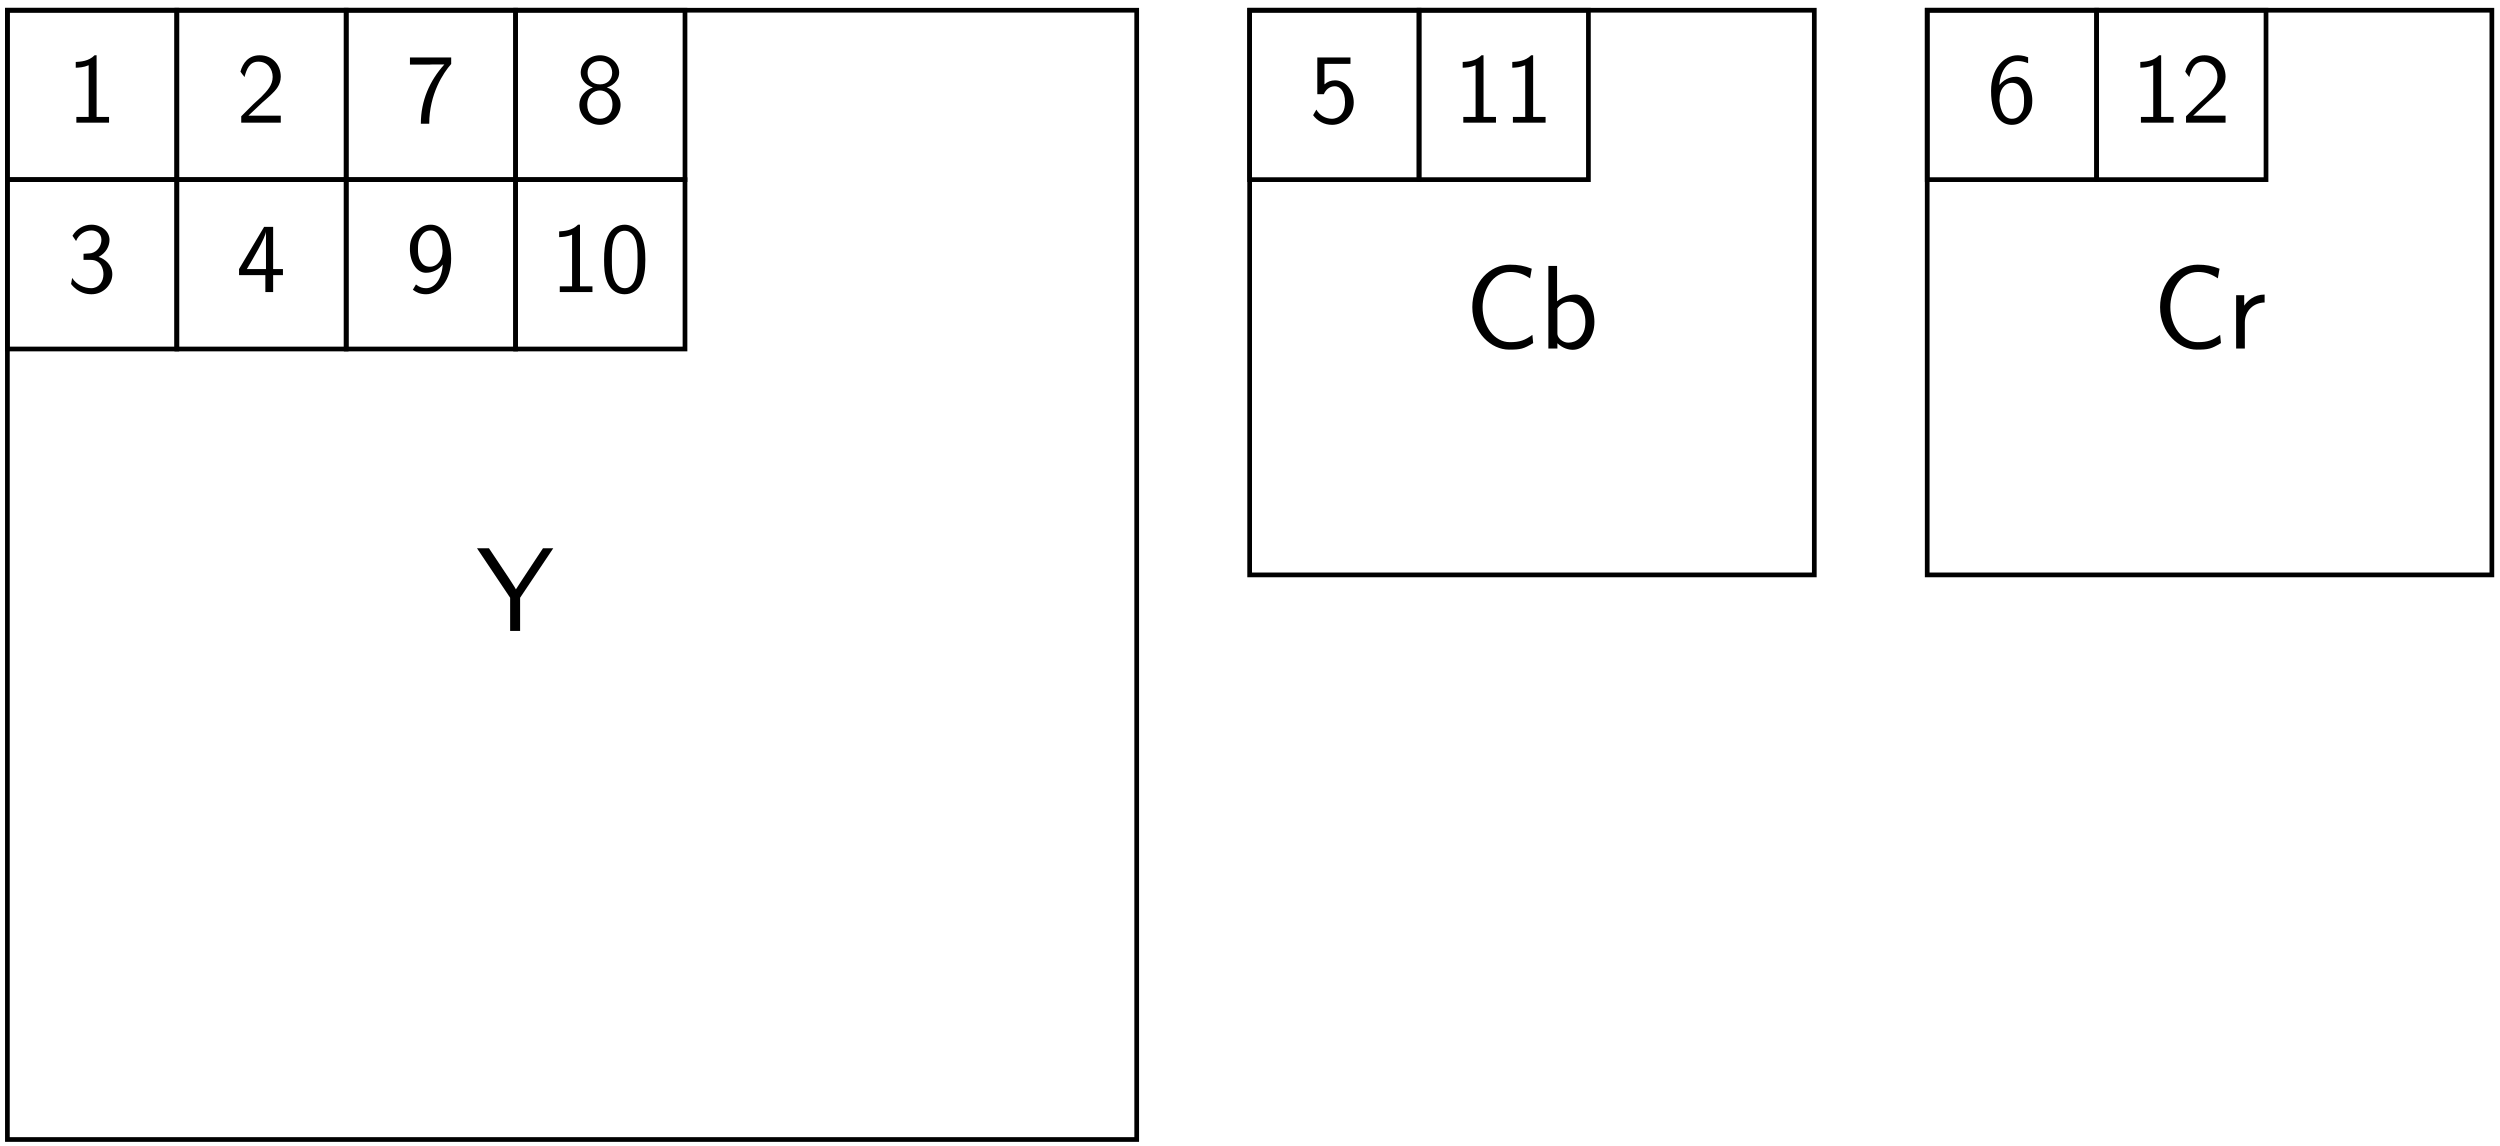
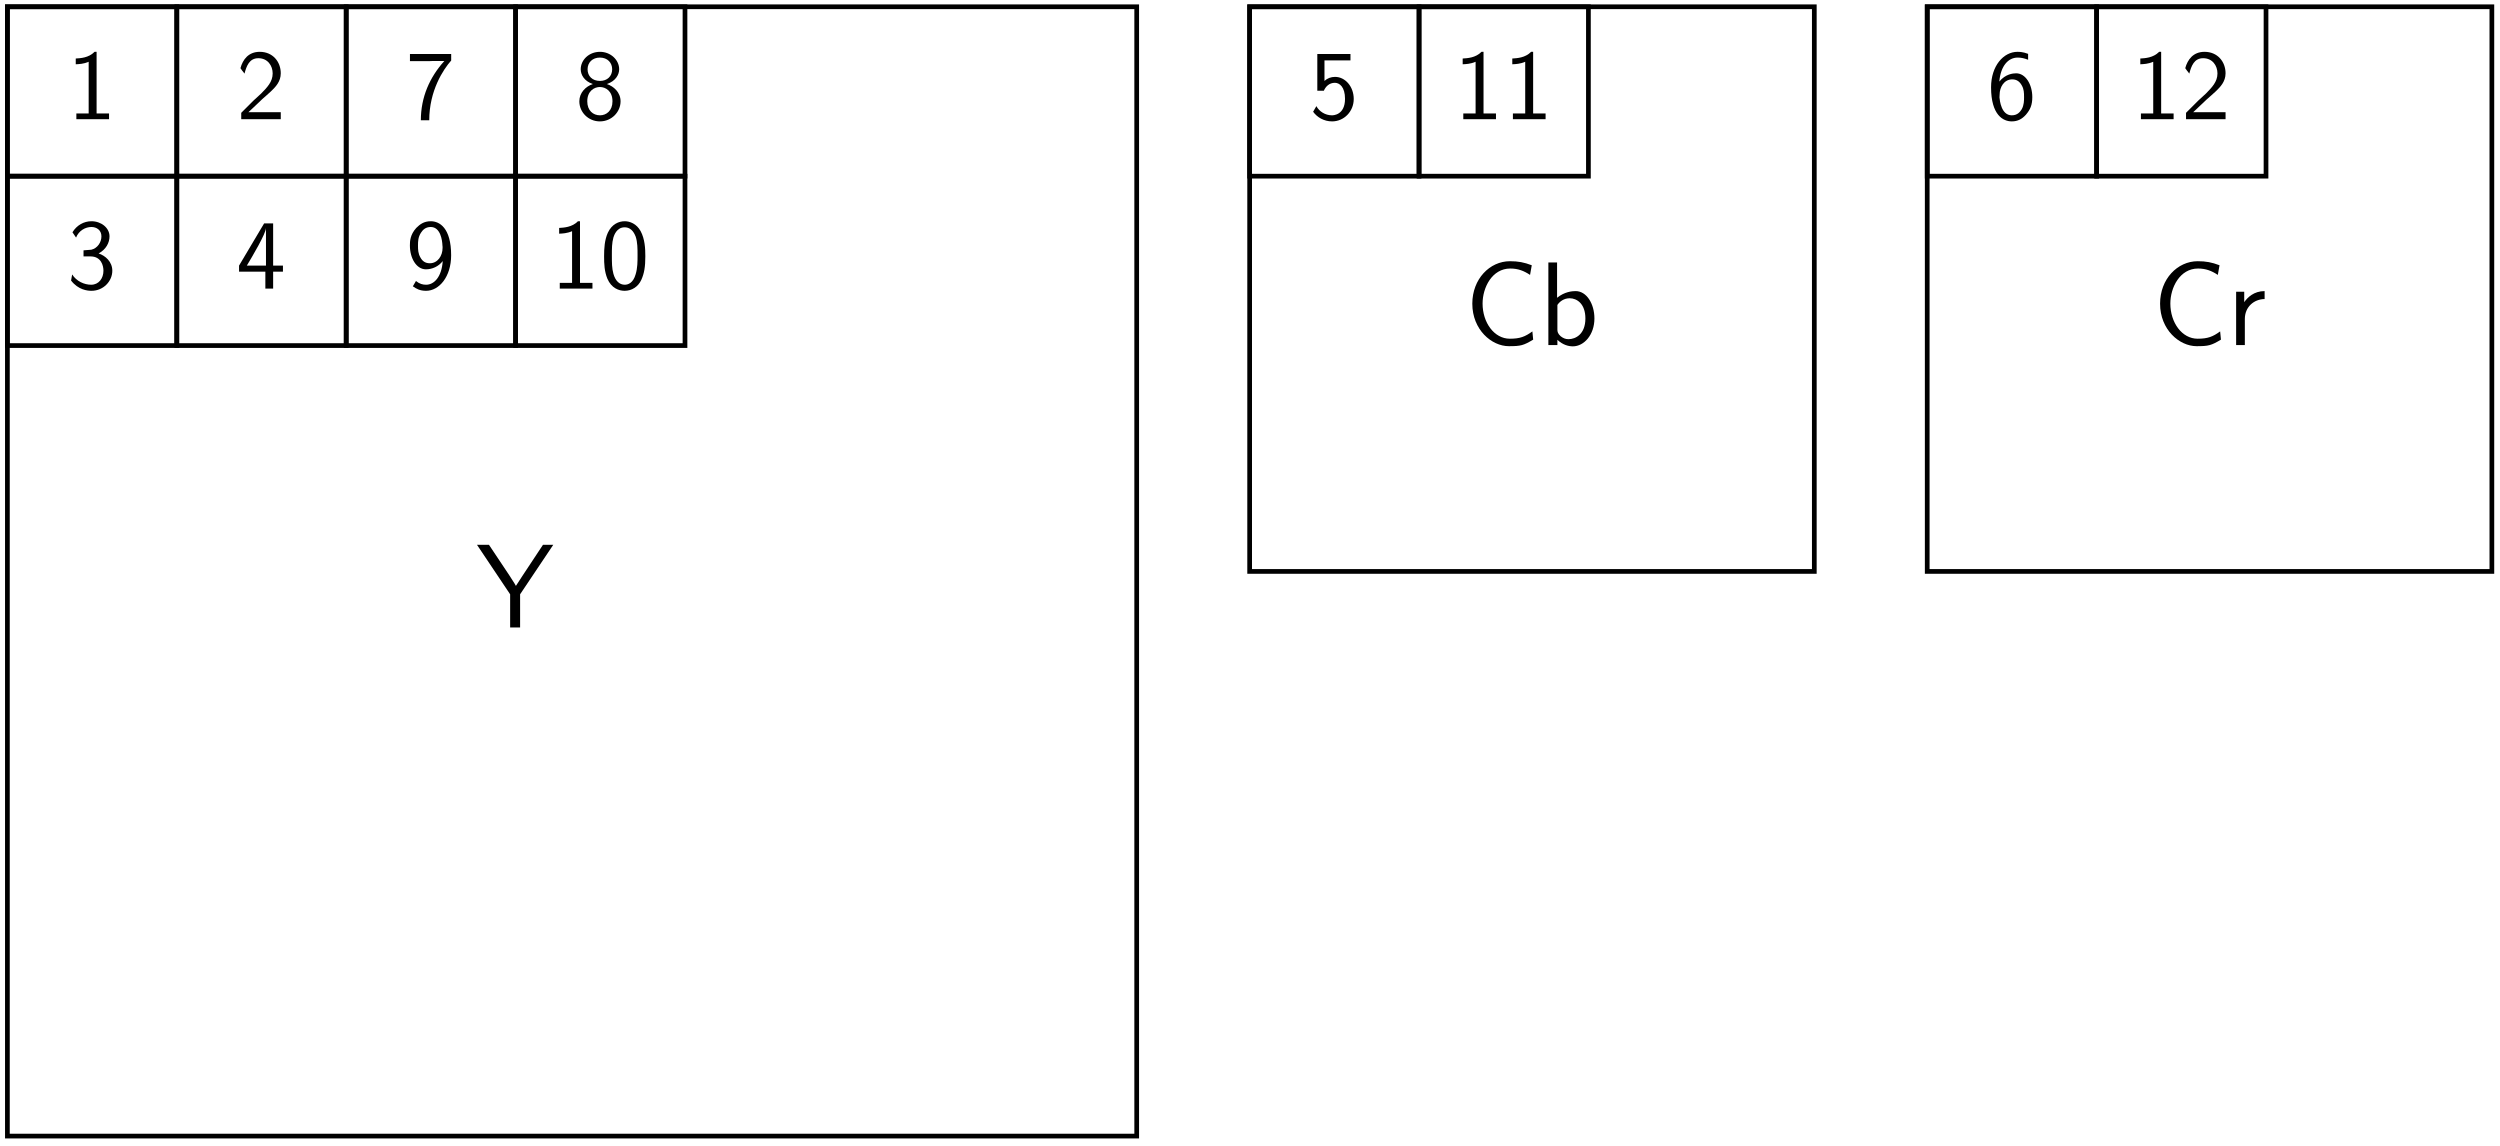
- <svg xmlns="http://www.w3.org/2000/svg" xmlns:xlink="http://www.w3.org/1999/xlink" width="251pt" height="115pt" viewBox="0 0 251 115" version="1.1">
+ <svg xmlns="http://www.w3.org/2000/svg" xmlns:xlink="http://www.w3.org/1999/xlink" width="251" height="115" viewBox="0 0 251 115">
  <defs>
    <g>
-       <symbol overflow="visible" id="glyph0-0">
-         <path style="stroke:none;" d="" />
-       </symbol>
-       <symbol overflow="visible" id="glyph0-1">
-         <path style="stroke:none;" d="M 1.531 -5.906 L 4.141 -5.906 L 4.141 -6.547 L 0.812 -6.547 L 0.812 -2.859 L 1.469 -2.859 C 1.641 -3.266 2 -3.656 2.578 -3.656 C 3.047 -3.656 3.594 -3.234 3.594 -2.047 C 3.594 -0.391 2.375 -0.391 2.281 -0.391 C 1.609 -0.391 1 -0.781 0.719 -1.312 L 0.391 -0.75 C 0.797 -0.188 1.484 0.219 2.297 0.219 C 3.484 0.219 4.469 -0.766 4.469 -2.031 C 4.469 -3.266 3.625 -4.25 2.594 -4.25 C 2.188 -4.25 1.812 -4.109 1.531 -3.844 Z M 1.531 -5.906 " />
-       </symbol>
-       <symbol overflow="visible" id="glyph0-2">
-         <path style="stroke:none;" d="M 2.984 -6.766 L 2.781 -6.766 C 2.188 -6.156 1.359 -6.125 0.891 -6.094 L 0.891 -5.516 C 1.219 -5.531 1.688 -5.547 2.188 -5.766 L 2.188 -0.578 L 0.953 -0.578 L 0.953 0 L 4.234 0 L 4.234 -0.578 L 2.984 -0.578 Z M 2.984 -6.766 " />
-       </symbol>
-       <symbol overflow="visible" id="glyph0-3">
-         <path style="stroke:none;" d="M 4.141 -6.562 C 3.625 -6.766 3.219 -6.766 3.078 -6.766 C 1.672 -6.766 0.422 -5.359 0.422 -3.203 C 0.422 -0.391 1.656 0.219 2.5 0.219 C 3.094 0.219 3.531 -0.016 3.922 -0.453 C 4.359 -0.969 4.562 -1.422 4.562 -2.219 C 4.562 -3.484 3.891 -4.609 2.938 -4.609 C 2.625 -4.609 1.859 -4.531 1.25 -3.781 C 1.391 -5.391 2.172 -6.188 3.094 -6.188 C 3.469 -6.188 3.781 -6.109 4.141 -5.969 Z M 1.266 -2.188 C 1.266 -2.328 1.266 -2.344 1.281 -2.469 C 1.281 -3.203 1.719 -4 2.547 -4 C 3.031 -4 3.312 -3.75 3.516 -3.375 C 3.719 -3.016 3.734 -2.656 3.734 -2.219 C 3.734 -1.875 3.734 -1.422 3.5 -1 C 3.328 -0.734 3.078 -0.391 2.5 -0.391 C 1.453 -0.391 1.297 -1.859 1.266 -2.188 Z M 1.266 -2.188 " />
-       </symbol>
-       <symbol overflow="visible" id="glyph0-4">
-         <path style="stroke:none;" d="M 1.734 -1.875 L 0.5 -0.641 L 0.5 0 L 4.469 0 L 4.469 -0.703 L 2.656 -0.703 C 2.547 -0.703 2.422 -0.703 2.297 -0.703 L 1.219 -0.703 C 1.531 -0.984 2.297 -1.719 2.609 -2.016 C 2.797 -2.188 3.297 -2.609 3.484 -2.797 C 3.938 -3.234 4.469 -3.766 4.469 -4.609 C 4.469 -5.766 3.672 -6.766 2.359 -6.766 C 1.219 -6.766 0.656 -5.984 0.422 -5.125 C 0.531 -4.953 0.594 -4.891 0.609 -4.859 C 0.625 -4.844 0.734 -4.719 0.828 -4.578 C 1.031 -5.344 1.312 -6.125 2.219 -6.125 C 3.156 -6.125 3.656 -5.375 3.656 -4.594 C 3.656 -3.75 3.094 -3.188 2.5 -2.578 Z M 1.734 -1.875 " />
-       </symbol>
-       <symbol overflow="visible" id="glyph0-5">
-         <path style="stroke:none;" d="M 2.312 -5.828 C 2.438 -5.828 2.547 -5.844 2.672 -5.844 L 3.875 -5.844 C 2.406 -4.219 1.516 -2.219 1.516 0.109 L 2.359 0.109 C 2.359 -2.875 3.781 -5.016 4.562 -5.891 L 4.562 -6.547 L 0.422 -6.547 L 0.422 -5.828 Z M 2.312 -5.828 " />
-       </symbol>
-       <symbol overflow="visible" id="glyph0-6">
-         <path style="stroke:none;" d="M 3.188 -3.531 C 4.078 -3.828 4.422 -4.484 4.422 -5.016 C 4.422 -5.953 3.562 -6.766 2.5 -6.766 C 1.375 -6.766 0.562 -5.938 0.562 -5.016 C 0.562 -4.484 0.891 -3.828 1.781 -3.531 C 1.062 -3.297 0.422 -2.656 0.422 -1.797 C 0.422 -0.703 1.328 0.219 2.484 0.219 C 3.672 0.219 4.562 -0.734 4.562 -1.797 C 4.562 -2.703 3.859 -3.312 3.188 -3.531 Z M 2.5 -3.844 C 1.719 -3.844 1.25 -4.328 1.25 -5.016 C 1.25 -5.703 1.75 -6.188 2.484 -6.188 C 3.266 -6.188 3.719 -5.656 3.719 -5.016 C 3.719 -4.297 3.203 -3.844 2.5 -3.844 Z M 2.5 -0.391 C 1.797 -0.391 1.219 -0.875 1.219 -1.797 C 1.219 -2.844 1.938 -3.234 2.484 -3.234 C 3.062 -3.234 3.75 -2.828 3.75 -1.797 C 3.75 -0.844 3.125 -0.391 2.5 -0.391 Z M 2.5 -0.391 " />
-       </symbol>
-       <symbol overflow="visible" id="glyph0-7">
-         <path style="stroke:none;" d="M 0.719 -0.234 C 1.062 0.016 1.422 0.219 2.047 0.219 C 3.344 0.219 4.562 -1.172 4.562 -3.344 C 4.562 -6.125 3.375 -6.766 2.516 -6.766 C 1.828 -6.766 1.422 -6.453 1.062 -6.094 C 0.438 -5.406 0.422 -4.75 0.422 -4.328 C 0.422 -3.047 1.078 -1.938 2.031 -1.938 C 2.656 -1.938 3.297 -2.219 3.719 -2.766 C 3.609 -1.156 2.844 -0.391 2.047 -0.391 C 1.719 -0.391 1.391 -0.469 1.031 -0.766 Z M 3.688 -4.344 C 3.703 -4.266 3.703 -4.172 3.703 -4.094 C 3.703 -3.281 3.203 -2.547 2.422 -2.547 C 1.953 -2.547 1.672 -2.766 1.469 -3.141 C 1.25 -3.531 1.234 -3.891 1.234 -4.328 C 1.234 -4.766 1.25 -5.172 1.531 -5.609 C 1.719 -5.906 2 -6.188 2.516 -6.188 C 3.5 -6.188 3.672 -4.828 3.688 -4.344 Z M 3.688 -4.344 " />
-       </symbol>
-       <symbol overflow="visible" id="glyph0-8">
-         <path style="stroke:none;" d="M 4.562 -3.25 C 4.562 -4.031 4.516 -4.969 4.094 -5.766 C 3.688 -6.516 3 -6.766 2.5 -6.766 C 1.906 -6.766 1.203 -6.484 0.797 -5.609 C 0.469 -4.875 0.422 -4.047 0.422 -3.25 C 0.422 -2.469 0.453 -1.734 0.75 -1 C 1.156 -0.047 1.906 0.219 2.484 0.219 C 3.203 0.219 3.844 -0.188 4.156 -0.875 C 4.453 -1.531 4.562 -2.188 4.562 -3.25 Z M 2.5 -0.391 C 1.969 -0.391 1.562 -0.766 1.359 -1.484 C 1.203 -2.047 1.203 -2.594 1.203 -3.375 C 1.203 -4 1.203 -4.594 1.359 -5.141 C 1.422 -5.328 1.672 -6.156 2.484 -6.156 C 3.266 -6.156 3.516 -5.391 3.594 -5.219 C 3.781 -4.656 3.781 -3.984 3.781 -3.375 C 3.781 -2.719 3.781 -2.078 3.594 -1.453 C 3.344 -0.547 2.812 -0.391 2.5 -0.391 Z M 2.5 -0.391 " />
-       </symbol>
-       <symbol overflow="visible" id="glyph0-9">
-         <path style="stroke:none;" d="M 0.922 -5.125 C 1.203 -5.828 1.859 -6.188 2.469 -6.188 C 2.984 -6.188 3.469 -5.875 3.469 -5.25 C 3.469 -4.641 3.062 -4.047 2.453 -3.906 C 2.391 -3.891 2.375 -3.891 1.672 -3.844 L 1.672 -3.234 L 2.375 -3.234 C 3.453 -3.234 3.672 -2.297 3.672 -1.797 C 3.672 -1.031 3.203 -0.391 2.438 -0.391 C 1.75 -0.391 0.969 -0.734 0.531 -1.422 L 0.422 -0.812 C 1.141 0.125 2.062 0.219 2.469 0.219 C 3.672 0.219 4.562 -0.75 4.562 -1.797 C 4.562 -2.703 3.859 -3.312 3.188 -3.531 C 3.938 -3.938 4.281 -4.609 4.281 -5.25 C 4.281 -6.094 3.453 -6.766 2.469 -6.766 C 1.703 -6.766 0.984 -6.359 0.562 -5.656 Z M 0.922 -5.125 " />
-       </symbol>
-       <symbol overflow="visible" id="glyph0-10">
-         <path style="stroke:none;" d="M 3.703 -1.703 L 4.688 -1.703 L 4.688 -2.312 L 3.703 -2.312 L 3.703 -6.547 L 2.797 -6.547 L 0.281 -2.312 L 0.281 -1.703 L 2.922 -1.703 L 2.922 0 L 3.703 0 Z M 1.062 -2.312 C 1.578 -3.172 2.984 -5.531 2.984 -6.094 L 2.984 -2.312 Z M 1.062 -2.312 " />
-       </symbol>
-       <symbol overflow="visible" id="glyph1-0">
-         <path style="stroke:none;" d="" />
-       </symbol>
-       <symbol overflow="visible" id="glyph1-1">
-         <path style="stroke:none;" d="M 7.688 -8.297 L 6.656 -8.297 L 4.609 -5.203 C 4.375 -4.859 4.141 -4.5 3.938 -4.172 C 3.906 -4.234 3.781 -4.469 3.266 -5.25 L 1.234 -8.297 L 0.031 -8.297 L 3.359 -3.328 L 3.359 0 L 4.359 0 L 4.359 -3.328 Z M 7.688 -8.297 " />
-       </symbol>
-       <symbol overflow="visible" id="glyph1-2">
-         <path style="stroke:none;" d="M 6.812 -1.375 C 6.078 -0.844 5.578 -0.641 4.547 -0.641 C 2.984 -0.641 1.812 -2.25 1.812 -4.172 C 1.812 -5.781 2.766 -7.688 4.594 -7.688 C 5.375 -7.688 5.969 -7.453 6.578 -7.047 L 6.75 -8.016 C 5.969 -8.312 5.391 -8.422 4.562 -8.422 C 2.531 -8.422 0.781 -6.641 0.781 -4.156 C 0.781 -1.547 2.719 0.109 4.453 0.109 C 5.656 0.109 5.922 0.031 6.891 -0.547 Z M 6.812 -1.375 " />
-       </symbol>
-       <symbol overflow="visible" id="glyph1-3">
-         <path style="stroke:none;" d="M 1.812 -8.297 L 0.938 -8.297 L 0.938 0 L 1.844 0 L 1.844 -0.531 C 2.391 -0.016 2.969 0.125 3.391 0.125 C 4.531 0.125 5.562 -1.047 5.562 -2.672 C 5.562 -4.141 4.781 -5.422 3.672 -5.422 C 3.328 -5.422 2.562 -5.359 1.812 -4.75 Z M 1.844 -4.031 C 2.062 -4.359 2.484 -4.703 3.078 -4.703 C 3.797 -4.703 4.656 -4.156 4.656 -2.672 C 4.656 -1.109 3.688 -0.594 2.953 -0.594 C 2.625 -0.594 2.391 -0.719 2.172 -0.891 C 1.891 -1.141 1.844 -1.344 1.844 -1.547 Z M 1.844 -4.031 " />
-       </symbol>
-       <symbol overflow="visible" id="glyph1-4">
-         <path style="stroke:none;" d="M 1.812 -2.625 C 1.812 -3.828 2.719 -4.609 3.797 -4.625 L 3.797 -5.422 C 2.719 -5.422 2.078 -4.781 1.75 -4.312 L 1.75 -5.359 L 0.938 -5.359 L 0.938 0 L 1.812 0 Z M 1.812 -2.625 " />
-       </symbol>
+       <g id="glyph-0-0">
+ </g>
+       <g id="glyph-0-1">
+         <path d="M 1.531 -5.906 L 4.141 -5.906 L 4.141 -6.547 L 0.812 -6.547 L 0.812 -2.859 L 1.469 -2.859 C 1.641 -3.266 2 -3.656 2.578 -3.656 C 3.047 -3.656 3.594 -3.234 3.594 -2.047 C 3.594 -0.391 2.375 -0.391 2.281 -0.391 C 1.609 -0.391 1 -0.781 0.719 -1.312 L 0.391 -0.75 C 0.797 -0.188 1.484 0.219 2.297 0.219 C 3.484 0.219 4.469 -0.766 4.469 -2.031 C 4.469 -3.266 3.625 -4.25 2.594 -4.25 C 2.188 -4.25 1.812 -4.109 1.531 -3.844 Z M 1.531 -5.906 " />
+       </g>
+       <g id="glyph-0-2">
+         <path d="M 2.984 -6.766 L 2.781 -6.766 C 2.188 -6.156 1.359 -6.125 0.891 -6.094 L 0.891 -5.516 C 1.219 -5.531 1.688 -5.547 2.188 -5.766 L 2.188 -0.578 L 0.953 -0.578 L 0.953 0 L 4.234 0 L 4.234 -0.578 L 2.984 -0.578 Z M 2.984 -6.766 " />
+       </g>
+       <g id="glyph-0-3">
+         <path d="M 4.141 -6.562 C 3.625 -6.766 3.219 -6.766 3.078 -6.766 C 1.672 -6.766 0.422 -5.359 0.422 -3.203 C 0.422 -0.391 1.656 0.219 2.5 0.219 C 3.094 0.219 3.531 -0.016 3.922 -0.453 C 4.359 -0.969 4.562 -1.422 4.562 -2.219 C 4.562 -3.484 3.891 -4.609 2.938 -4.609 C 2.625 -4.609 1.859 -4.531 1.25 -3.781 C 1.391 -5.391 2.172 -6.188 3.094 -6.188 C 3.469 -6.188 3.781 -6.109 4.141 -5.969 Z M 1.266 -2.188 C 1.266 -2.328 1.266 -2.344 1.281 -2.469 C 1.281 -3.203 1.719 -4 2.547 -4 C 3.031 -4 3.312 -3.75 3.516 -3.375 C 3.719 -3.016 3.734 -2.656 3.734 -2.219 C 3.734 -1.875 3.734 -1.422 3.5 -1 C 3.328 -0.734 3.078 -0.391 2.5 -0.391 C 1.453 -0.391 1.297 -1.859 1.266 -2.188 Z M 1.266 -2.188 " />
+       </g>
+       <g id="glyph-0-4">
+         <path d="M 1.734 -1.875 L 0.5 -0.641 L 0.5 0 L 4.469 0 L 4.469 -0.703 L 2.656 -0.703 C 2.547 -0.703 2.422 -0.703 2.297 -0.703 L 1.219 -0.703 C 1.531 -0.984 2.297 -1.719 2.609 -2.016 C 2.797 -2.188 3.297 -2.609 3.484 -2.797 C 3.938 -3.234 4.469 -3.766 4.469 -4.609 C 4.469 -5.766 3.672 -6.766 2.359 -6.766 C 1.219 -6.766 0.656 -5.984 0.422 -5.125 C 0.531 -4.953 0.594 -4.891 0.609 -4.859 C 0.625 -4.844 0.734 -4.719 0.828 -4.578 C 1.031 -5.344 1.312 -6.125 2.219 -6.125 C 3.156 -6.125 3.656 -5.375 3.656 -4.594 C 3.656 -3.75 3.094 -3.188 2.5 -2.578 Z M 1.734 -1.875 " />
+       </g>
+       <g id="glyph-0-5">
+         <path d="M 2.312 -5.828 C 2.438 -5.828 2.547 -5.844 2.672 -5.844 L 3.875 -5.844 C 2.406 -4.219 1.516 -2.219 1.516 0.109 L 2.359 0.109 C 2.359 -2.875 3.781 -5.016 4.562 -5.891 L 4.562 -6.547 L 0.422 -6.547 L 0.422 -5.828 Z M 2.312 -5.828 " />
+       </g>
+       <g id="glyph-0-6">
+         <path d="M 3.188 -3.531 C 4.078 -3.828 4.422 -4.484 4.422 -5.016 C 4.422 -5.953 3.562 -6.766 2.5 -6.766 C 1.375 -6.766 0.562 -5.938 0.562 -5.016 C 0.562 -4.484 0.891 -3.828 1.781 -3.531 C 1.062 -3.297 0.422 -2.656 0.422 -1.797 C 0.422 -0.703 1.328 0.219 2.484 0.219 C 3.672 0.219 4.562 -0.734 4.562 -1.797 C 4.562 -2.703 3.859 -3.312 3.188 -3.531 Z M 2.5 -3.844 C 1.719 -3.844 1.25 -4.328 1.25 -5.016 C 1.25 -5.703 1.75 -6.188 2.484 -6.188 C 3.266 -6.188 3.719 -5.656 3.719 -5.016 C 3.719 -4.297 3.203 -3.844 2.5 -3.844 Z M 2.5 -0.391 C 1.797 -0.391 1.219 -0.875 1.219 -1.797 C 1.219 -2.844 1.938 -3.234 2.484 -3.234 C 3.062 -3.234 3.75 -2.828 3.75 -1.797 C 3.75 -0.844 3.125 -0.391 2.5 -0.391 Z M 2.5 -0.391 " />
+       </g>
+       <g id="glyph-0-7">
+         <path d="M 0.719 -0.234 C 1.062 0.016 1.422 0.219 2.047 0.219 C 3.344 0.219 4.562 -1.172 4.562 -3.344 C 4.562 -6.125 3.375 -6.766 2.516 -6.766 C 1.828 -6.766 1.422 -6.453 1.062 -6.094 C 0.438 -5.406 0.422 -4.75 0.422 -4.328 C 0.422 -3.047 1.078 -1.938 2.031 -1.938 C 2.656 -1.938 3.297 -2.219 3.719 -2.766 C 3.609 -1.156 2.844 -0.391 2.047 -0.391 C 1.719 -0.391 1.391 -0.469 1.031 -0.766 Z M 3.688 -4.344 C 3.703 -4.266 3.703 -4.172 3.703 -4.094 C 3.703 -3.281 3.203 -2.547 2.422 -2.547 C 1.953 -2.547 1.672 -2.766 1.469 -3.141 C 1.25 -3.531 1.234 -3.891 1.234 -4.328 C 1.234 -4.766 1.25 -5.172 1.531 -5.609 C 1.719 -5.906 2 -6.188 2.516 -6.188 C 3.5 -6.188 3.672 -4.828 3.688 -4.344 Z M 3.688 -4.344 " />
+       </g>
+       <g id="glyph-0-8">
+         <path d="M 4.562 -3.25 C 4.562 -4.031 4.516 -4.969 4.094 -5.766 C 3.688 -6.516 3 -6.766 2.5 -6.766 C 1.906 -6.766 1.203 -6.484 0.797 -5.609 C 0.469 -4.875 0.422 -4.047 0.422 -3.25 C 0.422 -2.469 0.453 -1.734 0.75 -1 C 1.156 -0.047 1.906 0.219 2.484 0.219 C 3.203 0.219 3.844 -0.188 4.156 -0.875 C 4.453 -1.531 4.562 -2.188 4.562 -3.25 Z M 2.5 -0.391 C 1.969 -0.391 1.562 -0.766 1.359 -1.484 C 1.203 -2.047 1.203 -2.594 1.203 -3.375 C 1.203 -4 1.203 -4.594 1.359 -5.141 C 1.422 -5.328 1.672 -6.156 2.484 -6.156 C 3.266 -6.156 3.516 -5.391 3.594 -5.219 C 3.781 -4.656 3.781 -3.984 3.781 -3.375 C 3.781 -2.719 3.781 -2.078 3.594 -1.453 C 3.344 -0.547 2.812 -0.391 2.5 -0.391 Z M 2.5 -0.391 " />
+       </g>
+       <g id="glyph-0-9">
+         <path d="M 0.922 -5.125 C 1.203 -5.828 1.859 -6.188 2.469 -6.188 C 2.984 -6.188 3.469 -5.875 3.469 -5.25 C 3.469 -4.641 3.062 -4.047 2.453 -3.906 C 2.391 -3.891 2.375 -3.891 1.672 -3.844 L 1.672 -3.234 L 2.375 -3.234 C 3.453 -3.234 3.672 -2.297 3.672 -1.797 C 3.672 -1.031 3.203 -0.391 2.438 -0.391 C 1.75 -0.391 0.969 -0.734 0.531 -1.422 L 0.422 -0.812 C 1.141 0.125 2.062 0.219 2.469 0.219 C 3.672 0.219 4.562 -0.75 4.562 -1.797 C 4.562 -2.703 3.859 -3.312 3.188 -3.531 C 3.938 -3.938 4.281 -4.609 4.281 -5.25 C 4.281 -6.094 3.453 -6.766 2.469 -6.766 C 1.703 -6.766 0.984 -6.359 0.562 -5.656 Z M 0.922 -5.125 " />
+       </g>
+       <g id="glyph-0-10">
+         <path d="M 3.703 -1.703 L 4.688 -1.703 L 4.688 -2.312 L 3.703 -2.312 L 3.703 -6.547 L 2.797 -6.547 L 0.281 -2.312 L 0.281 -1.703 L 2.922 -1.703 L 2.922 0 L 3.703 0 Z M 1.062 -2.312 C 1.578 -3.172 2.984 -5.531 2.984 -6.094 L 2.984 -2.312 Z M 1.062 -2.312 " />
+       </g>
+       <g id="glyph-1-0">
+ </g>
+       <g id="glyph-1-1">
+         <path d="M 7.688 -8.297 L 6.656 -8.297 L 4.609 -5.203 C 4.375 -4.859 4.141 -4.5 3.938 -4.172 C 3.906 -4.234 3.781 -4.469 3.266 -5.25 L 1.234 -8.297 L 0.031 -8.297 L 3.359 -3.328 L 3.359 0 L 4.359 0 L 4.359 -3.328 Z M 7.688 -8.297 " />
+       </g>
+       <g id="glyph-1-2">
+         <path d="M 6.812 -1.375 C 6.078 -0.844 5.578 -0.641 4.547 -0.641 C 2.984 -0.641 1.812 -2.25 1.812 -4.172 C 1.812 -5.781 2.766 -7.688 4.594 -7.688 C 5.375 -7.688 5.969 -7.453 6.578 -7.047 L 6.75 -8.016 C 5.969 -8.312 5.391 -8.422 4.562 -8.422 C 2.531 -8.422 0.781 -6.641 0.781 -4.156 C 0.781 -1.547 2.719 0.109 4.453 0.109 C 5.656 0.109 5.922 0.031 6.891 -0.547 Z M 6.812 -1.375 " />
+       </g>
+       <g id="glyph-1-3">
+         <path d="M 1.812 -8.297 L 0.938 -8.297 L 0.938 0 L 1.844 0 L 1.844 -0.531 C 2.391 -0.016 2.969 0.125 3.391 0.125 C 4.531 0.125 5.562 -1.047 5.562 -2.672 C 5.562 -4.141 4.781 -5.422 3.672 -5.422 C 3.328 -5.422 2.562 -5.359 1.812 -4.75 Z M 1.844 -4.031 C 2.062 -4.359 2.484 -4.703 3.078 -4.703 C 3.797 -4.703 4.656 -4.156 4.656 -2.672 C 4.656 -1.109 3.688 -0.594 2.953 -0.594 C 2.625 -0.594 2.391 -0.719 2.172 -0.891 C 1.891 -1.141 1.844 -1.344 1.844 -1.547 Z M 1.844 -4.031 " />
+       </g>
+       <g id="glyph-1-4">
+         <path d="M 1.812 -2.625 C 1.812 -3.828 2.719 -4.609 3.797 -4.625 L 3.797 -5.422 C 2.719 -5.422 2.078 -4.781 1.75 -4.312 L 1.75 -5.359 L 0.938 -5.359 L 0.938 0 L 1.812 0 Z M 1.812 -2.625 " />
+       </g>
    </g>
-     <clipPath id="clip1">
-       <path d="M 125 0.125 L 143 0.125 L 143 19 L 125 19 Z M 125 0.125 " />
+     <clipPath id="clip-0">
+       <path clip-rule="nonzero" d="M 193 0 L 250.945 0 L 250.945 58 L 193 58 Z M 193 0 " />
    </clipPath>
-     <clipPath id="clip2">
-       <path d="M 142 0.125 L 160 0.125 L 160 19 L 142 19 Z M 142 0.125 " />
-     </clipPath>
-     <clipPath id="clip3">
-       <path d="M 125 0.125 L 183 0.125 L 183 58 L 125 58 Z M 125 0.125 " />
-     </clipPath>
-     <clipPath id="clip4">
-       <path d="M 193 0.125 L 211 0.125 L 211 19 L 193 19 Z M 193 0.125 " />
-     </clipPath>
-     <clipPath id="clip5">
-       <path d="M 210 0.125 L 228 0.125 L 228 19 L 210 19 Z M 210 0.125 " />
-     </clipPath>
-     <clipPath id="clip6">
-       <path d="M 193 0.125 L 250.945 0.125 L 250.945 58 L 193 58 Z M 193 0.125 " />
-     </clipPath>
-     <clipPath id="clip7">
-       <path d="M 34 0.125 L 52 0.125 L 52 19 L 34 19 Z M 34 0.125 " />
-     </clipPath>
-     <clipPath id="clip8">
-       <path d="M 51 0.125 L 70 0.125 L 70 19 L 51 19 Z M 51 0.125 " />
-     </clipPath>
-     <clipPath id="clip9">
-       <path d="M 0 0.125 L 18 0.125 L 18 19 L 0 19 Z M 0 0.125 " />
-     </clipPath>
-     <clipPath id="clip10">
-       <path d="M 17 0.125 L 35 0.125 L 35 19 L 17 19 Z M 17 0.125 " />
-     </clipPath>
-     <clipPath id="clip11">
-       <path d="M 0 0.125 L 115 0.125 L 115 115 L 0 115 Z M 0 0.125 " />
+     <clipPath id="clip-1">
+       <path clip-rule="nonzero" d="M 0 0 L 115 0 L 115 114.777 L 0 114.777 Z M 0 0 " />
    </clipPath>
  </defs>
-   <g id="surface1">
-     <g clip-path="url(#clip1)" clip-rule="nonzero">
-       <path style="fill:none;stroke-width:4.724;stroke-linecap:butt;stroke-linejoin:miter;stroke:rgb(0%,0%,0%);stroke-opacity:1;stroke-miterlimit:10;" d="M 1255.208 970.908 L 1425.287 970.908 L 1425.287 1140.987 L 1255.208 1140.987 Z M 1255.208 970.908 " transform="matrix(0.1,0,0,-0.1,-0.056,115.126)" />
-     </g>
-     <g clip-path="url(#clip2)" clip-rule="nonzero">
-       <path style="fill:none;stroke-width:4.724;stroke-linecap:butt;stroke-linejoin:miter;stroke:rgb(0%,0%,0%);stroke-opacity:1;stroke-miterlimit:10;" d="M 1425.287 970.908 L 1595.326 970.908 L 1595.326 1140.987 L 1425.287 1140.987 Z M 1425.287 970.908 " transform="matrix(0.1,0,0,-0.1,-0.056,115.126)" />
-     </g>
-     <g clip-path="url(#clip3)" clip-rule="nonzero">
-       <path style="fill:none;stroke-width:4.724;stroke-linecap:butt;stroke-linejoin:miter;stroke:rgb(0%,0%,0%);stroke-opacity:1;stroke-miterlimit:10;" d="M 1255.208 574.072 L 1822.122 574.072 L 1822.122 1140.987 L 1255.208 1140.987 Z M 1255.208 574.072 " transform="matrix(0.1,0,0,-0.1,-0.056,115.126)" />
-     </g>
-     <g clip-path="url(#clip4)" clip-rule="nonzero">
-       <path style="fill:none;stroke-width:4.724;stroke-linecap:butt;stroke-linejoin:miter;stroke:rgb(0%,0%,0%);stroke-opacity:1;stroke-miterlimit:10;" d="M 1935.482 970.908 L 2105.56 970.908 L 2105.56 1140.987 L 1935.482 1140.987 Z M 1935.482 970.908 " transform="matrix(0.1,0,0,-0.1,-0.056,115.126)" />
-     </g>
-     <g clip-path="url(#clip5)" clip-rule="nonzero">
-       <path style="fill:none;stroke-width:4.724;stroke-linecap:butt;stroke-linejoin:miter;stroke:rgb(0%,0%,0%);stroke-opacity:1;stroke-miterlimit:10;" d="M 2105.56 970.908 L 2275.638 970.908 L 2275.638 1140.987 L 2105.56 1140.987 Z M 2105.56 970.908 " transform="matrix(0.1,0,0,-0.1,-0.056,115.126)" />
-     </g>
-     <g clip-path="url(#clip6)" clip-rule="nonzero">
-       <path style="fill:none;stroke-width:4.724;stroke-linecap:butt;stroke-linejoin:miter;stroke:rgb(0%,0%,0%);stroke-opacity:1;stroke-miterlimit:10;" d="M 1935.482 574.072 L 2502.396 574.072 L 2502.396 1140.987 L 1935.482 1140.987 Z M 1935.482 574.072 " transform="matrix(0.1,0,0,-0.1,-0.056,115.126)" />
-     </g>
-     <g clip-path="url(#clip7)" clip-rule="nonzero">
-       <path style="fill:none;stroke-width:4.724;stroke-linecap:butt;stroke-linejoin:miter;stroke:rgb(0%,0%,0%);stroke-opacity:1;stroke-miterlimit:10;" d="M 348.138 970.908 L 518.216 970.908 L 518.216 1140.987 L 348.138 1140.987 Z M 348.138 970.908 " transform="matrix(0.1,0,0,-0.1,-0.056,115.126)" />
-     </g>
-     <g clip-path="url(#clip8)" clip-rule="nonzero">
-       <path style="fill:none;stroke-width:4.724;stroke-linecap:butt;stroke-linejoin:miter;stroke:rgb(0%,0%,0%);stroke-opacity:1;stroke-miterlimit:10;" d="M 518.216 970.908 L 688.294 970.908 L 688.294 1140.987 L 518.216 1140.987 Z M 518.216 970.908 " transform="matrix(0.1,0,0,-0.1,-0.056,115.126)" />
-     </g>
-     <path style="fill:none;stroke-width:4.724;stroke-linecap:butt;stroke-linejoin:miter;stroke:rgb(0%,0%,0%);stroke-opacity:1;stroke-miterlimit:10;" d="M 348.138 800.869 L 518.216 800.869 L 518.216 970.908 L 348.138 970.908 Z M 348.138 800.869 " transform="matrix(0.1,0,0,-0.1,-0.056,115.126)" />
-     <path style="fill:none;stroke-width:4.724;stroke-linecap:butt;stroke-linejoin:miter;stroke:rgb(0%,0%,0%);stroke-opacity:1;stroke-miterlimit:10;" d="M 518.216 800.869 L 688.294 800.869 L 688.294 970.908 L 518.216 970.908 Z M 518.216 800.869 " transform="matrix(0.1,0,0,-0.1,-0.056,115.126)" />
-     <g clip-path="url(#clip9)" clip-rule="nonzero">
-       <path style="fill:none;stroke-width:4.724;stroke-linecap:butt;stroke-linejoin:miter;stroke:rgb(0%,0%,0%);stroke-opacity:1;stroke-miterlimit:10;" d="M 7.982 970.908 L 178.06 970.908 L 178.06 1140.987 L 7.982 1140.987 Z M 7.982 970.908 " transform="matrix(0.1,0,0,-0.1,-0.056,115.126)" />
-     </g>
-     <g clip-path="url(#clip10)" clip-rule="nonzero">
-       <path style="fill:none;stroke-width:4.724;stroke-linecap:butt;stroke-linejoin:miter;stroke:rgb(0%,0%,0%);stroke-opacity:1;stroke-miterlimit:10;" d="M 178.06 970.908 L 348.138 970.908 L 348.138 1140.987 L 178.06 1140.987 Z M 178.06 970.908 " transform="matrix(0.1,0,0,-0.1,-0.056,115.126)" />
-     </g>
-     <path style="fill:none;stroke-width:4.724;stroke-linecap:butt;stroke-linejoin:miter;stroke:rgb(0%,0%,0%);stroke-opacity:1;stroke-miterlimit:10;" d="M 7.982 800.869 L 178.06 800.869 L 178.06 970.908 L 7.982 970.908 Z M 7.982 800.869 " transform="matrix(0.1,0,0,-0.1,-0.056,115.126)" />
-     <path style="fill:none;stroke-width:4.724;stroke-linecap:butt;stroke-linejoin:miter;stroke:rgb(0%,0%,0%);stroke-opacity:1;stroke-miterlimit:10;" d="M 178.06 800.869 L 348.138 800.869 L 348.138 970.908 L 178.06 970.908 Z M 178.06 800.869 " transform="matrix(0.1,0,0,-0.1,-0.056,115.126)" />
-     <g clip-path="url(#clip11)" clip-rule="nonzero">
-       <path style="fill:none;stroke-width:4.724;stroke-linecap:butt;stroke-linejoin:miter;stroke:rgb(0%,0%,0%);stroke-opacity:1;stroke-miterlimit:10;" d="M 7.982 7.197 L 1141.81 7.197 L 1141.81 1140.987 L 7.982 1140.987 Z M 7.982 7.197 " transform="matrix(0.1,0,0,-0.1,-0.056,115.126)" />
-     </g>
-     <g style="fill:rgb(0%,0%,0%);fill-opacity:1;">
-       <use xlink:href="#glyph0-1" x="131.446" y="12.316" />
-     </g>
-     <g style="fill:rgb(0%,0%,0%);fill-opacity:1;">
-       <use xlink:href="#glyph0-2" x="145.962" y="12.316" />
-       <use xlink:href="#glyph0-2" x="150.943" y="12.316" />
-     </g>
-     <g style="fill:rgb(0%,0%,0%);fill-opacity:1;">
-       <use xlink:href="#glyph0-3" x="199.481" y="12.316" />
-     </g>
-     <g style="fill:rgb(0%,0%,0%);fill-opacity:1;">
-       <use xlink:href="#glyph0-2" x="213.996" y="12.316" />
-       <use xlink:href="#glyph0-4" x="218.977" y="12.316" />
-     </g>
-     <g style="fill:rgb(0%,0%,0%);fill-opacity:1;">
-       <use xlink:href="#glyph0-5" x="40.737" y="12.316" />
-     </g>
-     <g style="fill:rgb(0%,0%,0%);fill-opacity:1;">
-       <use xlink:href="#glyph0-6" x="57.743" y="12.316" />
-     </g>
-     <g style="fill:rgb(0%,0%,0%);fill-opacity:1;">
-       <use xlink:href="#glyph0-7" x="40.732" y="29.325" />
-     </g>
-     <g style="fill:rgb(0%,0%,0%);fill-opacity:1;">
-       <use xlink:href="#glyph0-2" x="55.248" y="29.325" />
-       <use xlink:href="#glyph0-8" x="60.229" y="29.325" />
-     </g>
-     <g style="fill:rgb(0%,0%,0%);fill-opacity:1;">
-       <use xlink:href="#glyph0-2" x="6.714" y="12.316" />
-     </g>
-     <g style="fill:rgb(0%,0%,0%);fill-opacity:1;">
-       <use xlink:href="#glyph0-4" x="23.72" y="12.316" />
-     </g>
-     <g style="fill:rgb(0%,0%,0%);fill-opacity:1;">
-       <use xlink:href="#glyph0-9" x="6.714" y="29.325" />
-     </g>
-     <g style="fill:rgb(0%,0%,0%);fill-opacity:1;">
-       <use xlink:href="#glyph0-10" x="23.72" y="29.325" />
-     </g>
-     <g style="fill:rgb(0%,0%,0%);fill-opacity:1;">
-       <use xlink:href="#glyph1-1" x="47.859" y="63.343" />
-     </g>
-     <g style="fill:rgb(0%,0%,0%);fill-opacity:1;">
-       <use xlink:href="#glyph1-2" x="147.039" y="34.995" />
-       <use xlink:href="#glyph1-3" x="154.518" y="34.995" />
-     </g>
-     <g style="fill:rgb(0%,0%,0%);fill-opacity:1;">
-       <use xlink:href="#glyph1-2" x="216.091" y="34.995" />
-       <use xlink:href="#glyph1-4" x="223.57" y="34.995" />
-     </g>
+   <path fill="none" stroke-width="4.724" stroke-linecap="butt" stroke-linejoin="miter" stroke="rgb(0%, 0%, 0%)" stroke-opacity="1" stroke-miterlimit="10" d="M 1255.208 970.915 L 1425.287 970.915 L 1425.287 1140.993 L 1255.208 1140.993 Z M 1255.208 970.915 " transform="matrix(0.1, 0, 0, -0.1, -0.056, 114.779)" />
+   <path fill="none" stroke-width="4.724" stroke-linecap="butt" stroke-linejoin="miter" stroke="rgb(0%, 0%, 0%)" stroke-opacity="1" stroke-miterlimit="10" d="M 1425.287 970.915 L 1595.326 970.915 L 1595.326 1140.993 L 1425.287 1140.993 Z M 1425.287 970.915 " transform="matrix(0.1, 0, 0, -0.1, -0.056, 114.779)" />
+   <path fill="none" stroke-width="4.724" stroke-linecap="butt" stroke-linejoin="miter" stroke="rgb(0%, 0%, 0%)" stroke-opacity="1" stroke-miterlimit="10" d="M 1255.208 574.079 L 1822.122 574.079 L 1822.122 1140.993 L 1255.208 1140.993 Z M 1255.208 574.079 " transform="matrix(0.1, 0, 0, -0.1, -0.056, 114.779)" />
+   <path fill="none" stroke-width="4.724" stroke-linecap="butt" stroke-linejoin="miter" stroke="rgb(0%, 0%, 0%)" stroke-opacity="1" stroke-miterlimit="10" d="M 1935.482 970.915 L 2105.56 970.915 L 2105.56 1140.993 L 1935.482 1140.993 Z M 1935.482 970.915 " transform="matrix(0.1, 0, 0, -0.1, -0.056, 114.779)" />
+   <path fill="none" stroke-width="4.724" stroke-linecap="butt" stroke-linejoin="miter" stroke="rgb(0%, 0%, 0%)" stroke-opacity="1" stroke-miterlimit="10" d="M 2105.56 970.915 L 2275.638 970.915 L 2275.638 1140.993 L 2105.56 1140.993 Z M 2105.56 970.915 " transform="matrix(0.1, 0, 0, -0.1, -0.056, 114.779)" />
+   <g clip-path="url(#clip-0)">
+     <path fill="none" stroke-width="4.724" stroke-linecap="butt" stroke-linejoin="miter" stroke="rgb(0%, 0%, 0%)" stroke-opacity="1" stroke-miterlimit="10" d="M 1935.482 574.079 L 2502.396 574.079 L 2502.396 1140.993 L 1935.482 1140.993 Z M 1935.482 574.079 " transform="matrix(0.1, 0, 0, -0.1, -0.056, 114.779)" />
+   </g>
+   <path fill="none" stroke-width="4.724" stroke-linecap="butt" stroke-linejoin="miter" stroke="rgb(0%, 0%, 0%)" stroke-opacity="1" stroke-miterlimit="10" d="M 348.138 970.915 L 518.216 970.915 L 518.216 1140.993 L 348.138 1140.993 Z M 348.138 970.915 " transform="matrix(0.1, 0, 0, -0.1, -0.056, 114.779)" />
+   <path fill="none" stroke-width="4.724" stroke-linecap="butt" stroke-linejoin="miter" stroke="rgb(0%, 0%, 0%)" stroke-opacity="1" stroke-miterlimit="10" d="M 518.216 970.915 L 688.294 970.915 L 688.294 1140.993 L 518.216 1140.993 Z M 518.216 970.915 " transform="matrix(0.1, 0, 0, -0.1, -0.056, 114.779)" />
+   <path fill="none" stroke-width="4.724" stroke-linecap="butt" stroke-linejoin="miter" stroke="rgb(0%, 0%, 0%)" stroke-opacity="1" stroke-miterlimit="10" d="M 348.138 800.837 L 518.216 800.837 L 518.216 970.915 L 348.138 970.915 Z M 348.138 800.837 " transform="matrix(0.1, 0, 0, -0.1, -0.056, 114.779)" />
+   <path fill="none" stroke-width="4.724" stroke-linecap="butt" stroke-linejoin="miter" stroke="rgb(0%, 0%, 0%)" stroke-opacity="1" stroke-miterlimit="10" d="M 518.216 800.837 L 688.294 800.837 L 688.294 970.915 L 518.216 970.915 Z M 518.216 800.837 " transform="matrix(0.1, 0, 0, -0.1, -0.056, 114.779)" />
+   <path fill="none" stroke-width="4.724" stroke-linecap="butt" stroke-linejoin="miter" stroke="rgb(0%, 0%, 0%)" stroke-opacity="1" stroke-miterlimit="10" d="M 7.982 970.915 L 178.06 970.915 L 178.06 1140.993 L 7.982 1140.993 Z M 7.982 970.915 " transform="matrix(0.1, 0, 0, -0.1, -0.056, 114.779)" />
+   <path fill="none" stroke-width="4.724" stroke-linecap="butt" stroke-linejoin="miter" stroke="rgb(0%, 0%, 0%)" stroke-opacity="1" stroke-miterlimit="10" d="M 178.06 970.915 L 348.138 970.915 L 348.138 1140.993 L 178.06 1140.993 Z M 178.06 970.915 " transform="matrix(0.1, 0, 0, -0.1, -0.056, 114.779)" />
+   <path fill="none" stroke-width="4.724" stroke-linecap="butt" stroke-linejoin="miter" stroke="rgb(0%, 0%, 0%)" stroke-opacity="1" stroke-miterlimit="10" d="M 7.982 800.837 L 178.06 800.837 L 178.06 970.915 L 7.982 970.915 Z M 7.982 800.837 " transform="matrix(0.1, 0, 0, -0.1, -0.056, 114.779)" />
+   <path fill="none" stroke-width="4.724" stroke-linecap="butt" stroke-linejoin="miter" stroke="rgb(0%, 0%, 0%)" stroke-opacity="1" stroke-miterlimit="10" d="M 178.06 800.837 L 348.138 800.837 L 348.138 970.915 L 178.06 970.915 Z M 178.06 800.837 " transform="matrix(0.1, 0, 0, -0.1, -0.056, 114.779)" />
+   <g clip-path="url(#clip-1)">
+     <path fill="none" stroke-width="4.724" stroke-linecap="butt" stroke-linejoin="miter" stroke="rgb(0%, 0%, 0%)" stroke-opacity="1" stroke-miterlimit="10" d="M 7.982 7.165 L 1141.81 7.165 L 1141.81 1140.993 L 7.982 1140.993 Z M 7.982 7.165 " transform="matrix(0.1, 0, 0, -0.1, -0.056, 114.779)" />
+   </g>
+   <g fill="rgb(0%, 0%, 0%)" fill-opacity="1">
+     <use xlink:href="#glyph-0-1" x="131.446" y="11.969" />
+   </g>
+   <g fill="rgb(0%, 0%, 0%)" fill-opacity="1">
+     <use xlink:href="#glyph-0-2" x="145.962" y="11.969" />
+     <use xlink:href="#glyph-0-2" x="150.943" y="11.969" />
+   </g>
+   <g fill="rgb(0%, 0%, 0%)" fill-opacity="1">
+     <use xlink:href="#glyph-0-3" x="199.481" y="11.969" />
+   </g>
+   <g fill="rgb(0%, 0%, 0%)" fill-opacity="1">
+     <use xlink:href="#glyph-0-2" x="213.996" y="11.969" />
+     <use xlink:href="#glyph-0-4" x="218.977" y="11.969" />
+   </g>
+   <g fill="rgb(0%, 0%, 0%)" fill-opacity="1">
+     <use xlink:href="#glyph-0-5" x="40.737" y="11.969" />
+   </g>
+   <g fill="rgb(0%, 0%, 0%)" fill-opacity="1">
+     <use xlink:href="#glyph-0-6" x="57.743" y="11.969" />
+   </g>
+   <g fill="rgb(0%, 0%, 0%)" fill-opacity="1">
+     <use xlink:href="#glyph-0-7" x="40.732" y="28.978" />
+   </g>
+   <g fill="rgb(0%, 0%, 0%)" fill-opacity="1">
+     <use xlink:href="#glyph-0-2" x="55.248" y="28.978" />
+     <use xlink:href="#glyph-0-8" x="60.229" y="28.978" />
+   </g>
+   <g fill="rgb(0%, 0%, 0%)" fill-opacity="1">
+     <use xlink:href="#glyph-0-2" x="6.714" y="11.969" />
+   </g>
+   <g fill="rgb(0%, 0%, 0%)" fill-opacity="1">
+     <use xlink:href="#glyph-0-4" x="23.72" y="11.969" />
+   </g>
+   <g fill="rgb(0%, 0%, 0%)" fill-opacity="1">
+     <use xlink:href="#glyph-0-9" x="6.714" y="28.978" />
+   </g>
+   <g fill="rgb(0%, 0%, 0%)" fill-opacity="1">
+     <use xlink:href="#glyph-0-10" x="23.72" y="28.978" />
+   </g>
+   <g fill="rgb(0%, 0%, 0%)" fill-opacity="1">
+     <use xlink:href="#glyph-1-1" x="47.859" y="62.996" />
+   </g>
+   <g fill="rgb(0%, 0%, 0%)" fill-opacity="1">
+     <use xlink:href="#glyph-1-2" x="147.039" y="34.648" />
+     <use xlink:href="#glyph-1-3" x="154.518" y="34.648" />
+   </g>
+   <g fill="rgb(0%, 0%, 0%)" fill-opacity="1">
+     <use xlink:href="#glyph-1-2" x="216.091" y="34.648" />
+     <use xlink:href="#glyph-1-4" x="223.57" y="34.648" />
  </g>
</svg>
